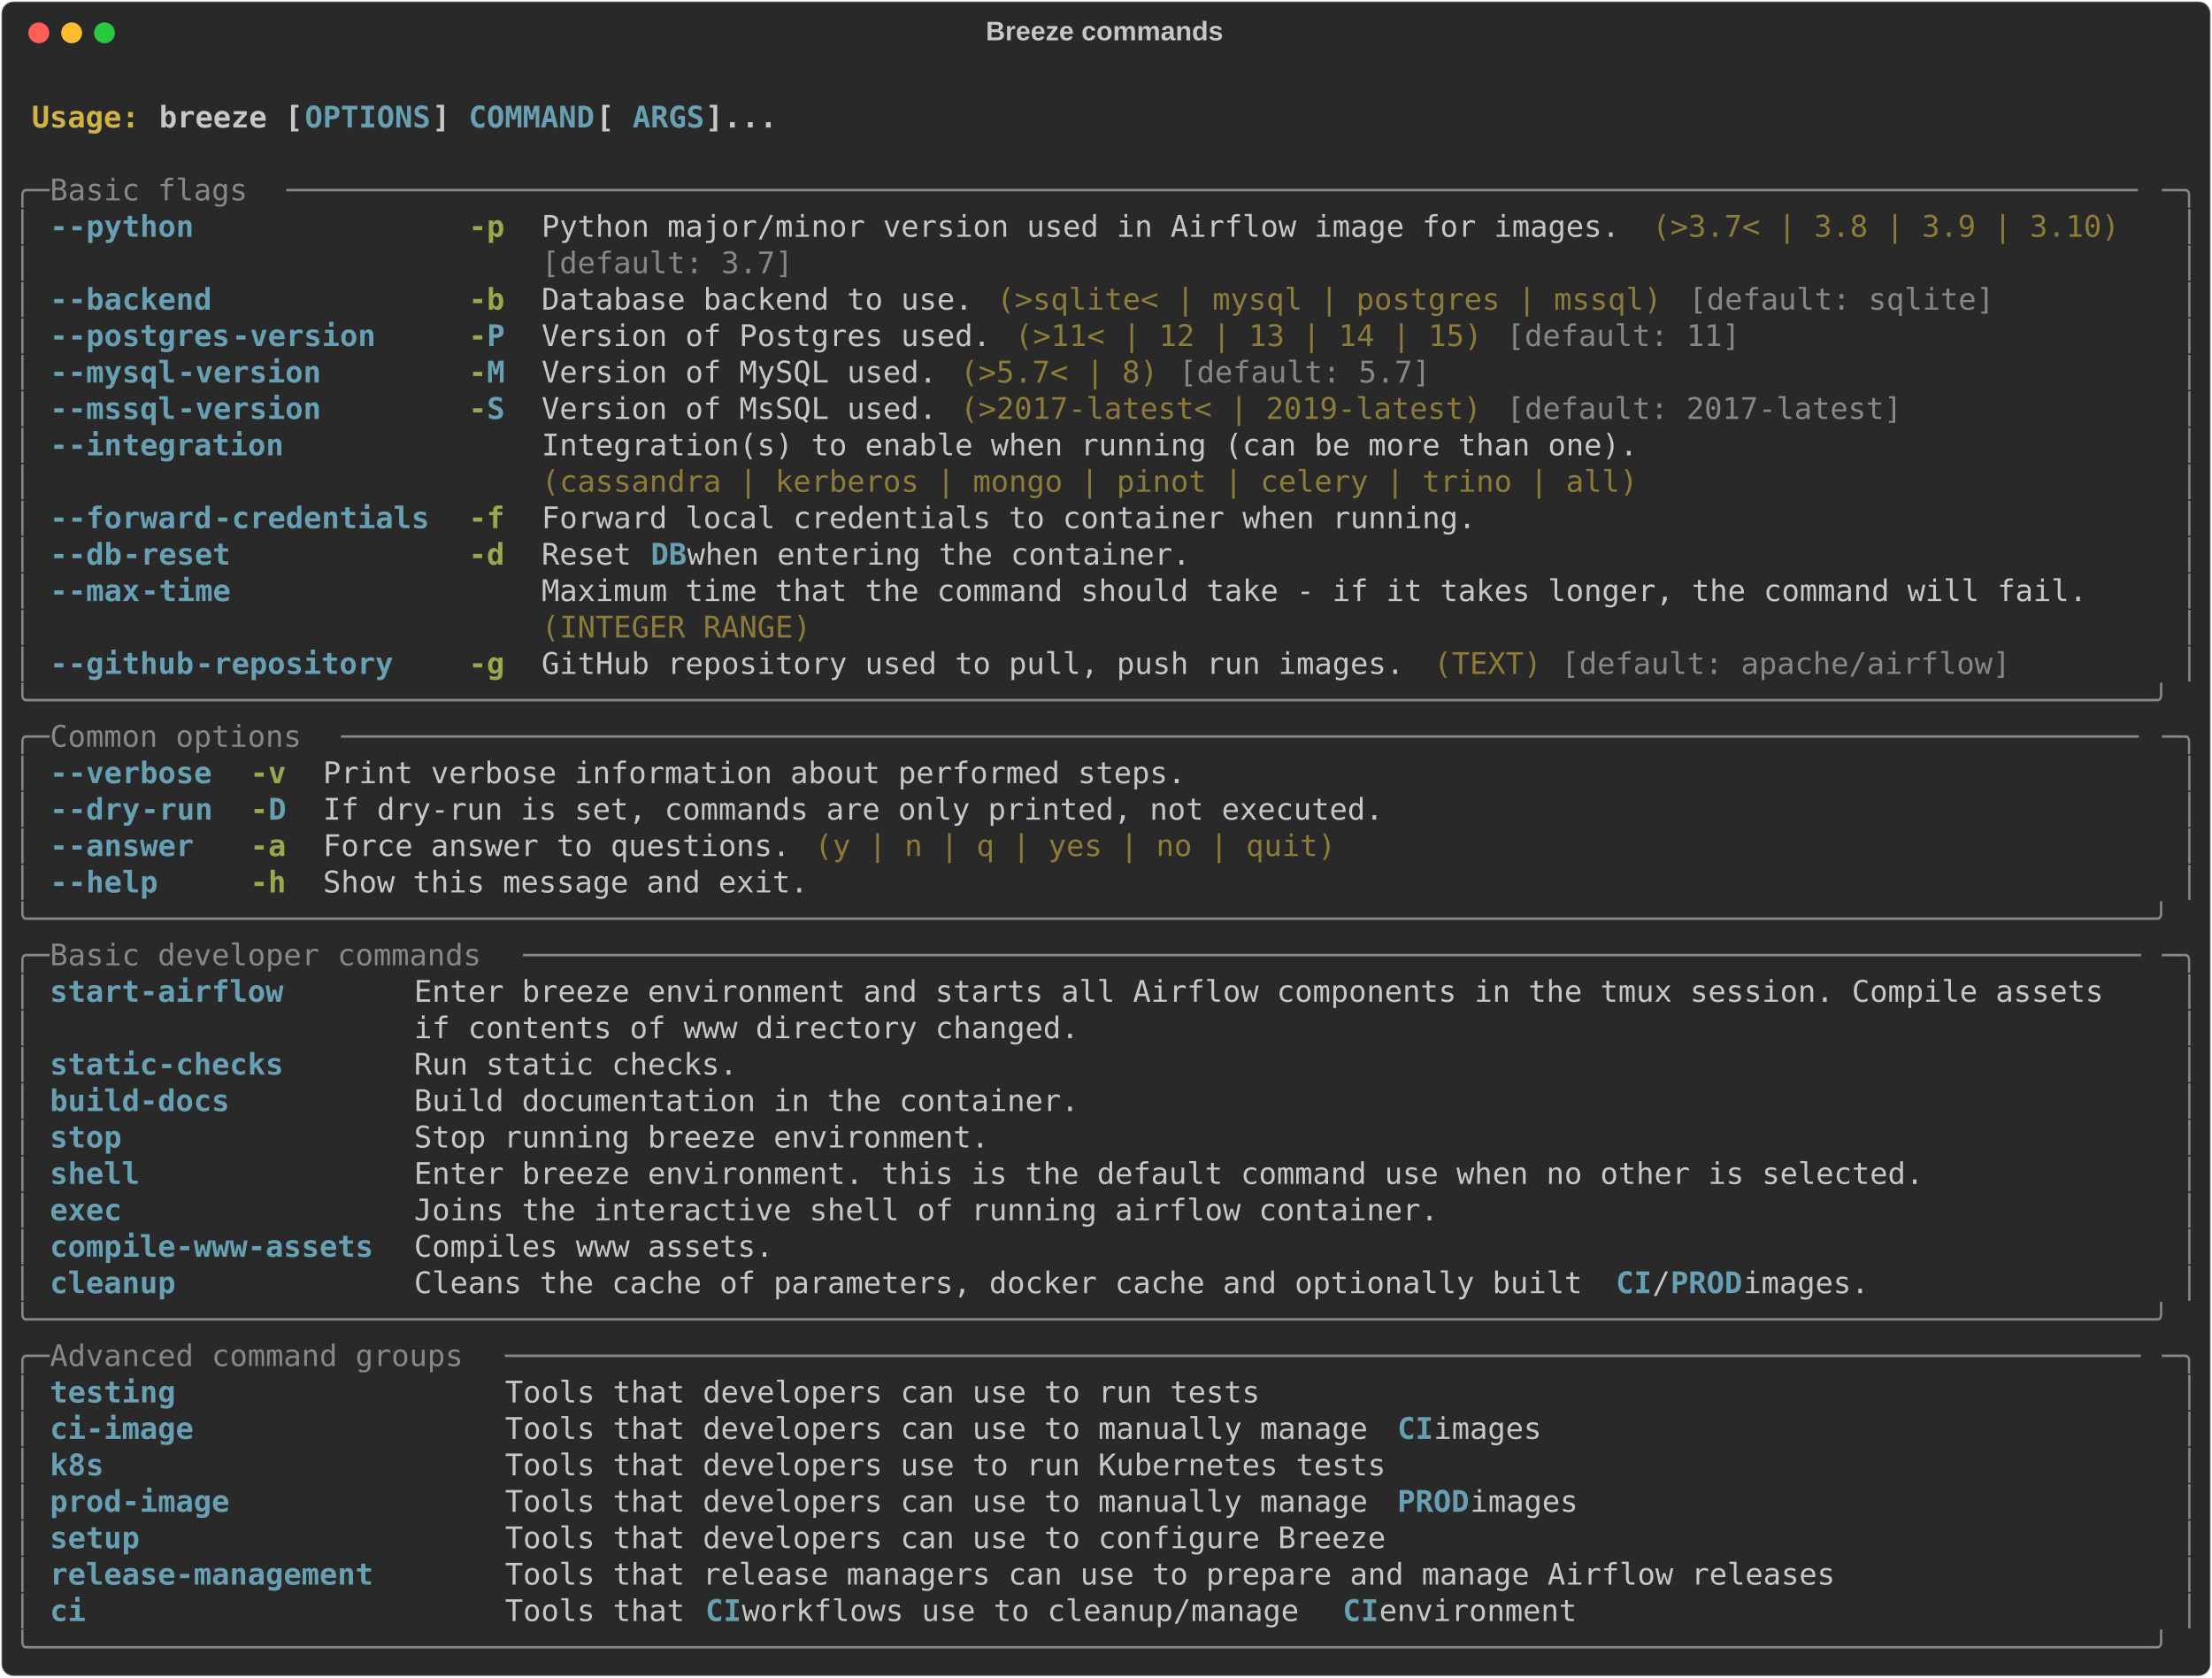
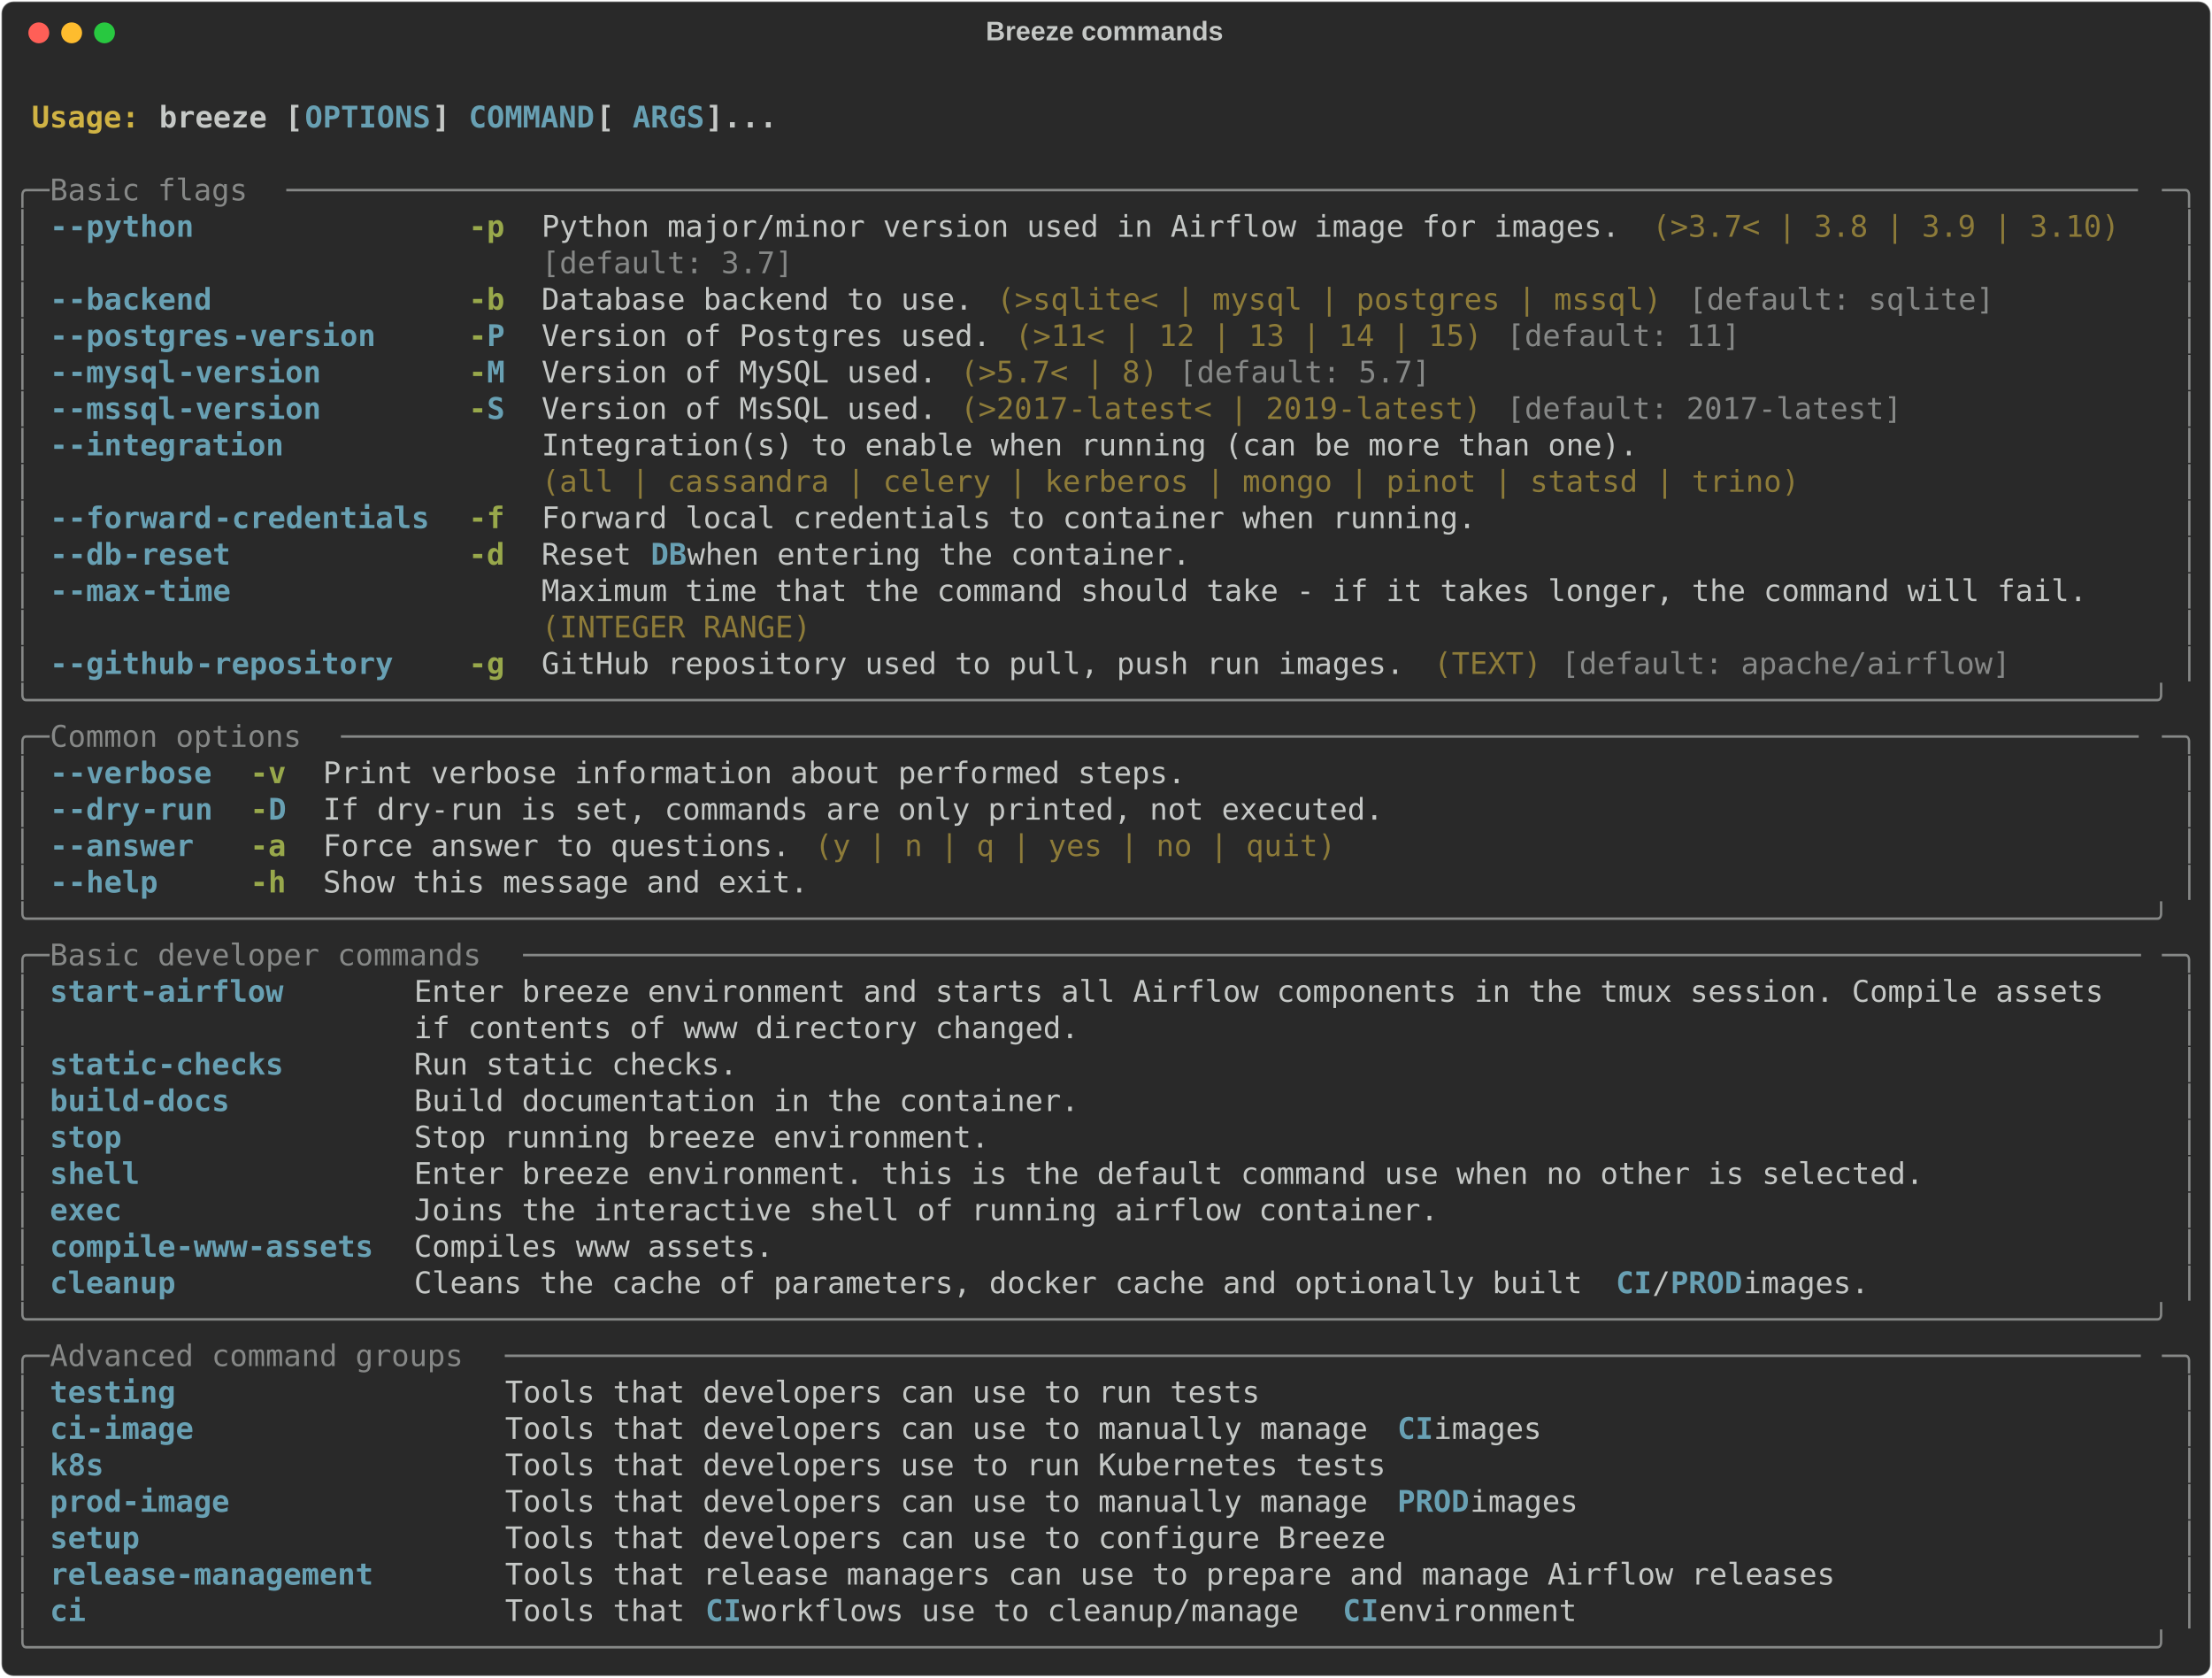
<svg xmlns="http://www.w3.org/2000/svg" class="rich-terminal" viewBox="0 0 1482 1123.6">
  <style>

    @font-face {
        font-family: "Fira Code";
        src: local("FiraCode-Regular"),
                url("https://cdnjs.cloudflare.com/ajax/libs/firacode/6.2.0/woff2/FiraCode-Regular.woff2") format("woff2"),
                url("https://cdnjs.cloudflare.com/ajax/libs/firacode/6.2.0/woff/FiraCode-Regular.woff") format("woff");
        font-style: normal;
        font-weight: 400;
    }
    @font-face {
        font-family: "Fira Code";
        src: local("FiraCode-Bold"),
                url("https://cdnjs.cloudflare.com/ajax/libs/firacode/6.2.0/woff2/FiraCode-Bold.woff2") format("woff2"),
                url("https://cdnjs.cloudflare.com/ajax/libs/firacode/6.2.0/woff/FiraCode-Bold.woff") format("woff");
        font-style: bold;
        font-weight: 700;
    }

    .breeze-help-matrix {
        font-family: Fira Code, monospace;
        font-size: 20px;
        line-height: 24.4px;
        font-variant-east-asian: full-width;
    }

    .breeze-help-title {
        font-size: 18px;
        font-weight: bold;
        font-family: arial;
    }

    .breeze-help-r1 { fill: #c5c8c6;font-weight: bold }
.breeze-help-r2 { fill: #c5c8c6 }
.breeze-help-r3 { fill: #d0b344;font-weight: bold }
.breeze-help-r4 { fill: #68a0b3;font-weight: bold }
.breeze-help-r5 { fill: #868887 }
.breeze-help-r6 { fill: #98a84b;font-weight: bold }
.breeze-help-r7 { fill: #8d7b39 }
    </style>
  <defs>
    <clipPath id="breeze-help-clip-terminal">
      <rect x="0" y="0" width="1463.0" height="1072.6" />
    </clipPath>
    <clipPath id="breeze-help-line-0">
      <rect x="0" y="1.5" width="1464" height="24.65" />
    </clipPath>
    <clipPath id="breeze-help-line-1">
      <rect x="0" y="25.9" width="1464" height="24.65" />
    </clipPath>
    <clipPath id="breeze-help-line-2">
      <rect x="0" y="50.3" width="1464" height="24.65" />
    </clipPath>
    <clipPath id="breeze-help-line-3">
      <rect x="0" y="74.7" width="1464" height="24.65" />
    </clipPath>
    <clipPath id="breeze-help-line-4">
      <rect x="0" y="99.1" width="1464" height="24.65" />
    </clipPath>
    <clipPath id="breeze-help-line-5">
      <rect x="0" y="123.5" width="1464" height="24.65" />
    </clipPath>
    <clipPath id="breeze-help-line-6">
      <rect x="0" y="147.9" width="1464" height="24.65" />
    </clipPath>
    <clipPath id="breeze-help-line-7">
      <rect x="0" y="172.3" width="1464" height="24.65" />
    </clipPath>
    <clipPath id="breeze-help-line-8">
      <rect x="0" y="196.7" width="1464" height="24.65" />
    </clipPath>
    <clipPath id="breeze-help-line-9">
      <rect x="0" y="221.1" width="1464" height="24.65" />
    </clipPath>
    <clipPath id="breeze-help-line-10">
      <rect x="0" y="245.5" width="1464" height="24.65" />
    </clipPath>
    <clipPath id="breeze-help-line-11">
      <rect x="0" y="269.9" width="1464" height="24.65" />
    </clipPath>
    <clipPath id="breeze-help-line-12">
      <rect x="0" y="294.3" width="1464" height="24.65" />
    </clipPath>
    <clipPath id="breeze-help-line-13">
      <rect x="0" y="318.7" width="1464" height="24.65" />
    </clipPath>
    <clipPath id="breeze-help-line-14">
      <rect x="0" y="343.1" width="1464" height="24.65" />
    </clipPath>
    <clipPath id="breeze-help-line-15">
      <rect x="0" y="367.5" width="1464" height="24.65" />
    </clipPath>
    <clipPath id="breeze-help-line-16">
      <rect x="0" y="391.9" width="1464" height="24.65" />
    </clipPath>
    <clipPath id="breeze-help-line-17">
      <rect x="0" y="416.3" width="1464" height="24.65" />
    </clipPath>
    <clipPath id="breeze-help-line-18">
      <rect x="0" y="440.7" width="1464" height="24.65" />
    </clipPath>
    <clipPath id="breeze-help-line-19">
      <rect x="0" y="465.1" width="1464" height="24.65" />
    </clipPath>
    <clipPath id="breeze-help-line-20">
      <rect x="0" y="489.5" width="1464" height="24.65" />
    </clipPath>
    <clipPath id="breeze-help-line-21">
      <rect x="0" y="513.9" width="1464" height="24.65" />
    </clipPath>
    <clipPath id="breeze-help-line-22">
      <rect x="0" y="538.3" width="1464" height="24.65" />
    </clipPath>
    <clipPath id="breeze-help-line-23">
      <rect x="0" y="562.7" width="1464" height="24.65" />
    </clipPath>
    <clipPath id="breeze-help-line-24">
      <rect x="0" y="587.1" width="1464" height="24.65" />
    </clipPath>
    <clipPath id="breeze-help-line-25">
      <rect x="0" y="611.5" width="1464" height="24.65" />
    </clipPath>
    <clipPath id="breeze-help-line-26">
      <rect x="0" y="635.9" width="1464" height="24.65" />
    </clipPath>
    <clipPath id="breeze-help-line-27">
      <rect x="0" y="660.3" width="1464" height="24.65" />
    </clipPath>
    <clipPath id="breeze-help-line-28">
      <rect x="0" y="684.7" width="1464" height="24.65" />
    </clipPath>
    <clipPath id="breeze-help-line-29">
      <rect x="0" y="709.1" width="1464" height="24.65" />
    </clipPath>
    <clipPath id="breeze-help-line-30">
      <rect x="0" y="733.5" width="1464" height="24.65" />
    </clipPath>
    <clipPath id="breeze-help-line-31">
      <rect x="0" y="757.9" width="1464" height="24.65" />
    </clipPath>
    <clipPath id="breeze-help-line-32">
      <rect x="0" y="782.3" width="1464" height="24.65" />
    </clipPath>
    <clipPath id="breeze-help-line-33">
      <rect x="0" y="806.7" width="1464" height="24.65" />
    </clipPath>
    <clipPath id="breeze-help-line-34">
      <rect x="0" y="831.1" width="1464" height="24.65" />
    </clipPath>
    <clipPath id="breeze-help-line-35">
      <rect x="0" y="855.5" width="1464" height="24.65" />
    </clipPath>
    <clipPath id="breeze-help-line-36">
      <rect x="0" y="879.9" width="1464" height="24.65" />
    </clipPath>
    <clipPath id="breeze-help-line-37">
      <rect x="0" y="904.3" width="1464" height="24.65" />
    </clipPath>
    <clipPath id="breeze-help-line-38">
      <rect x="0" y="928.7" width="1464" height="24.65" />
    </clipPath>
    <clipPath id="breeze-help-line-39">
      <rect x="0" y="953.1" width="1464" height="24.65" />
    </clipPath>
    <clipPath id="breeze-help-line-40">
      <rect x="0" y="977.5" width="1464" height="24.65" />
    </clipPath>
    <clipPath id="breeze-help-line-41">
      <rect x="0" y="1001.9" width="1464" height="24.65" />
    </clipPath>
    <clipPath id="breeze-help-line-42">
      <rect x="0" y="1026.3" width="1464" height="24.65" />
    </clipPath>
  </defs>
  <rect fill="#292929" stroke="rgba(255,255,255,0.35)" stroke-width="1" x="1" y="1" width="1480" height="1121.6" rx="8" />
  <text class="breeze-help-title" fill="#c5c8c6" text-anchor="middle" x="740" y="27">Breeze commands</text>
  <g transform="translate(26,22)">
    <circle cx="0" cy="0" r="7" fill="#ff5f57" />
    <circle cx="22" cy="0" r="7" fill="#febc2e" />
    <circle cx="44" cy="0" r="7" fill="#28c840" />
  </g>
  <g transform="translate(9, 41)" clip-path="url(#breeze-help-clip-terminal)">
    <g class="breeze-help-matrix">
      <text class="breeze-help-r2" x="1464" y="20" textLength="12.2" clip-path="url(#breeze-help-line-0)">
</text>
      <text class="breeze-help-r3" x="12.2" y="44.4" textLength="85.4" clip-path="url(#breeze-help-line-1)">Usage: </text>
      <text class="breeze-help-r1" x="97.6" y="44.4" textLength="97.6" clip-path="url(#breeze-help-line-1)">breeze [</text>
      <text class="breeze-help-r4" x="195.2" y="44.4" textLength="85.4" clip-path="url(#breeze-help-line-1)">OPTIONS</text>
      <text class="breeze-help-r1" x="280.6" y="44.4" textLength="24.4" clip-path="url(#breeze-help-line-1)">] </text>
      <text class="breeze-help-r4" x="305" y="44.4" textLength="85.4" clip-path="url(#breeze-help-line-1)">COMMAND</text>
      <text class="breeze-help-r1" x="390.4" y="44.4" textLength="24.4" clip-path="url(#breeze-help-line-1)"> [</text>
      <text class="breeze-help-r4" x="414.8" y="44.4" textLength="48.8" clip-path="url(#breeze-help-line-1)">ARGS</text>
      <text class="breeze-help-r1" x="463.6" y="44.4" textLength="48.8" clip-path="url(#breeze-help-line-1)">]...</text>
      <text class="breeze-help-r2" x="1464" y="44.4" textLength="12.2" clip-path="url(#breeze-help-line-1)">
</text>
      <text class="breeze-help-r2" x="1464" y="68.8" textLength="12.2" clip-path="url(#breeze-help-line-2)">
</text>
      <text class="breeze-help-r5" x="0" y="93.2" textLength="24.4" clip-path="url(#breeze-help-line-3)">╭─</text>
      <text class="breeze-help-r5" x="24.4" y="93.2" textLength="158.6" clip-path="url(#breeze-help-line-3)"> Basic flags </text>
      <text class="breeze-help-r5" x="183" y="93.2" textLength="1256.6" clip-path="url(#breeze-help-line-3)">───────────────────────────────────────────────────────────────────────────────────────────────────────</text>
      <text class="breeze-help-r5" x="1439.6" y="93.2" textLength="24.4" clip-path="url(#breeze-help-line-3)">─╮</text>
      <text class="breeze-help-r2" x="1464" y="93.2" textLength="12.2" clip-path="url(#breeze-help-line-3)">
</text>
      <text class="breeze-help-r5" x="0" y="117.6" textLength="12.2" clip-path="url(#breeze-help-line-4)">│</text>
      <text class="breeze-help-r4" x="24.4" y="117.6" textLength="12.2" clip-path="url(#breeze-help-line-4)">-</text>
      <text class="breeze-help-r4" x="36.6" y="117.6" textLength="85.4" clip-path="url(#breeze-help-line-4)">-python</text>
      <text class="breeze-help-r6" x="305" y="117.6" textLength="24.4" clip-path="url(#breeze-help-line-4)">-p</text>
      <text class="breeze-help-r2" x="353.8" y="117.6" textLength="732" clip-path="url(#breeze-help-line-4)">Python major/minor version used in Airflow image for images.</text>
      <text class="breeze-help-r7" x="1098" y="117.6" textLength="317.2" clip-path="url(#breeze-help-line-4)">(&gt;3.7&lt; | 3.8 | 3.9 | 3.10)</text>
      <text class="breeze-help-r5" x="1451.8" y="117.6" textLength="12.2" clip-path="url(#breeze-help-line-4)">│</text>
      <text class="breeze-help-r2" x="1464" y="117.6" textLength="12.2" clip-path="url(#breeze-help-line-4)">
</text>
      <text class="breeze-help-r5" x="0" y="142" textLength="12.2" clip-path="url(#breeze-help-line-5)">│</text>
      <text class="breeze-help-r5" x="353.8" y="142" textLength="732" clip-path="url(#breeze-help-line-5)">[default: 3.7]                                              </text>
      <text class="breeze-help-r5" x="1451.8" y="142" textLength="12.2" clip-path="url(#breeze-help-line-5)">│</text>
      <text class="breeze-help-r2" x="1464" y="142" textLength="12.2" clip-path="url(#breeze-help-line-5)">
</text>
      <text class="breeze-help-r5" x="0" y="166.4" textLength="12.2" clip-path="url(#breeze-help-line-6)">│</text>
      <text class="breeze-help-r4" x="24.4" y="166.4" textLength="12.2" clip-path="url(#breeze-help-line-6)">-</text>
      <text class="breeze-help-r4" x="36.6" y="166.4" textLength="97.6" clip-path="url(#breeze-help-line-6)">-backend</text>
      <text class="breeze-help-r6" x="305" y="166.4" textLength="24.4" clip-path="url(#breeze-help-line-6)">-b</text>
      <text class="breeze-help-r2" x="353.8" y="166.4" textLength="292.8" clip-path="url(#breeze-help-line-6)">Database backend to use.</text>
      <text class="breeze-help-r7" x="658.8" y="166.4" textLength="451.4" clip-path="url(#breeze-help-line-6)">(&gt;sqlite&lt; | mysql | postgres | mssql)</text>
      <text class="breeze-help-r5" x="1122.4" y="166.4" textLength="207.4" clip-path="url(#breeze-help-line-6)">[default: sqlite]</text>
      <text class="breeze-help-r5" x="1451.8" y="166.4" textLength="12.2" clip-path="url(#breeze-help-line-6)">│</text>
      <text class="breeze-help-r2" x="1464" y="166.4" textLength="12.2" clip-path="url(#breeze-help-line-6)">
</text>
      <text class="breeze-help-r5" x="0" y="190.8" textLength="12.2" clip-path="url(#breeze-help-line-7)">│</text>
      <text class="breeze-help-r4" x="24.4" y="190.8" textLength="12.2" clip-path="url(#breeze-help-line-7)">-</text>
      <text class="breeze-help-r4" x="36.6" y="190.8" textLength="109.8" clip-path="url(#breeze-help-line-7)">-postgres</text>
      <text class="breeze-help-r4" x="146.4" y="190.8" textLength="97.6" clip-path="url(#breeze-help-line-7)">-version</text>
      <text class="breeze-help-r6" x="305" y="190.8" textLength="12.2" clip-path="url(#breeze-help-line-7)">-</text>
      <text class="breeze-help-r4" x="317.2" y="190.8" textLength="12.2" clip-path="url(#breeze-help-line-7)">P</text>
      <text class="breeze-help-r2" x="353.8" y="190.8" textLength="305" clip-path="url(#breeze-help-line-7)">Version of Postgres used.</text>
      <text class="breeze-help-r7" x="671" y="190.8" textLength="317.2" clip-path="url(#breeze-help-line-7)">(&gt;11&lt; | 12 | 13 | 14 | 15)</text>
      <text class="breeze-help-r5" x="1000.4" y="190.8" textLength="158.6" clip-path="url(#breeze-help-line-7)">[default: 11]</text>
      <text class="breeze-help-r5" x="1451.8" y="190.8" textLength="12.2" clip-path="url(#breeze-help-line-7)">│</text>
      <text class="breeze-help-r2" x="1464" y="190.8" textLength="12.2" clip-path="url(#breeze-help-line-7)">
</text>
      <text class="breeze-help-r5" x="0" y="215.2" textLength="12.2" clip-path="url(#breeze-help-line-8)">│</text>
      <text class="breeze-help-r4" x="24.4" y="215.2" textLength="12.2" clip-path="url(#breeze-help-line-8)">-</text>
      <text class="breeze-help-r4" x="36.6" y="215.2" textLength="73.2" clip-path="url(#breeze-help-line-8)">-mysql</text>
      <text class="breeze-help-r4" x="109.8" y="215.2" textLength="97.6" clip-path="url(#breeze-help-line-8)">-version</text>
      <text class="breeze-help-r6" x="305" y="215.2" textLength="12.2" clip-path="url(#breeze-help-line-8)">-</text>
      <text class="breeze-help-r4" x="317.2" y="215.2" textLength="12.2" clip-path="url(#breeze-help-line-8)">M</text>
      <text class="breeze-help-r2" x="353.8" y="215.2" textLength="268.4" clip-path="url(#breeze-help-line-8)">Version of MySQL used.</text>
      <text class="breeze-help-r7" x="634.4" y="215.2" textLength="134.2" clip-path="url(#breeze-help-line-8)">(&gt;5.7&lt; | 8)</text>
      <text class="breeze-help-r5" x="780.8" y="215.2" textLength="170.8" clip-path="url(#breeze-help-line-8)">[default: 5.7]</text>
      <text class="breeze-help-r5" x="1451.8" y="215.2" textLength="12.2" clip-path="url(#breeze-help-line-8)">│</text>
      <text class="breeze-help-r2" x="1464" y="215.2" textLength="12.2" clip-path="url(#breeze-help-line-8)">
</text>
      <text class="breeze-help-r5" x="0" y="239.6" textLength="12.2" clip-path="url(#breeze-help-line-9)">│</text>
      <text class="breeze-help-r4" x="24.4" y="239.6" textLength="12.2" clip-path="url(#breeze-help-line-9)">-</text>
      <text class="breeze-help-r4" x="36.6" y="239.6" textLength="73.2" clip-path="url(#breeze-help-line-9)">-mssql</text>
      <text class="breeze-help-r4" x="109.8" y="239.6" textLength="97.6" clip-path="url(#breeze-help-line-9)">-version</text>
      <text class="breeze-help-r6" x="305" y="239.6" textLength="12.2" clip-path="url(#breeze-help-line-9)">-</text>
      <text class="breeze-help-r4" x="317.2" y="239.6" textLength="12.2" clip-path="url(#breeze-help-line-9)">S</text>
      <text class="breeze-help-r2" x="353.8" y="239.6" textLength="268.4" clip-path="url(#breeze-help-line-9)">Version of MsSQL used.</text>
      <text class="breeze-help-r7" x="634.4" y="239.6" textLength="353.8" clip-path="url(#breeze-help-line-9)">(&gt;2017-latest&lt; | 2019-latest)</text>
      <text class="breeze-help-r5" x="1000.4" y="239.6" textLength="268.4" clip-path="url(#breeze-help-line-9)">[default: 2017-latest]</text>
      <text class="breeze-help-r5" x="1451.8" y="239.6" textLength="12.2" clip-path="url(#breeze-help-line-9)">│</text>
      <text class="breeze-help-r2" x="1464" y="239.6" textLength="12.2" clip-path="url(#breeze-help-line-9)">
</text>
      <text class="breeze-help-r5" x="0" y="264" textLength="12.2" clip-path="url(#breeze-help-line-10)">│</text>
      <text class="breeze-help-r4" x="24.4" y="264" textLength="12.2" clip-path="url(#breeze-help-line-10)">-</text>
      <text class="breeze-help-r4" x="36.6" y="264" textLength="146.4" clip-path="url(#breeze-help-line-10)">-integration</text>
-       <text class="breeze-help-r2" x="353.8" y="264" textLength="744.2" clip-path="url(#breeze-help-line-10)">Integration(s) to enable when running (can be more than one).</text>
+       <text class="breeze-help-r2" x="353.8" y="264" textLength="854" clip-path="url(#breeze-help-line-10)">Integration(s) to enable when running (can be more than one).         </text>
      <text class="breeze-help-r5" x="1451.8" y="264" textLength="12.2" clip-path="url(#breeze-help-line-10)">│</text>
      <text class="breeze-help-r2" x="1464" y="264" textLength="12.2" clip-path="url(#breeze-help-line-10)">
</text>
      <text class="breeze-help-r5" x="0" y="288.4" textLength="12.2" clip-path="url(#breeze-help-line-11)">│</text>
-       <text class="breeze-help-r7" x="353.8" y="288.4" textLength="744.2" clip-path="url(#breeze-help-line-11)">(cassandra | kerberos | mongo | pinot | celery | trino | all)</text>
+       <text class="breeze-help-r7" x="353.8" y="288.4" textLength="854" clip-path="url(#breeze-help-line-11)">(all | cassandra | celery | kerberos | mongo | pinot | statsd | trino)</text>
      <text class="breeze-help-r5" x="1451.8" y="288.4" textLength="12.2" clip-path="url(#breeze-help-line-11)">│</text>
      <text class="breeze-help-r2" x="1464" y="288.4" textLength="12.2" clip-path="url(#breeze-help-line-11)">
</text>
      <text class="breeze-help-r5" x="0" y="312.8" textLength="12.2" clip-path="url(#breeze-help-line-12)">│</text>
      <text class="breeze-help-r4" x="24.4" y="312.8" textLength="12.2" clip-path="url(#breeze-help-line-12)">-</text>
      <text class="breeze-help-r4" x="36.6" y="312.8" textLength="97.6" clip-path="url(#breeze-help-line-12)">-forward</text>
      <text class="breeze-help-r4" x="134.2" y="312.8" textLength="146.4" clip-path="url(#breeze-help-line-12)">-credentials</text>
      <text class="breeze-help-r6" x="305" y="312.8" textLength="24.4" clip-path="url(#breeze-help-line-12)">-f</text>
      <text class="breeze-help-r2" x="353.8" y="312.8" textLength="634.4" clip-path="url(#breeze-help-line-12)">Forward local credentials to container when running.</text>
      <text class="breeze-help-r5" x="1451.8" y="312.8" textLength="12.2" clip-path="url(#breeze-help-line-12)">│</text>
      <text class="breeze-help-r2" x="1464" y="312.8" textLength="12.2" clip-path="url(#breeze-help-line-12)">
</text>
      <text class="breeze-help-r5" x="0" y="337.2" textLength="12.2" clip-path="url(#breeze-help-line-13)">│</text>
      <text class="breeze-help-r4" x="24.4" y="337.2" textLength="12.2" clip-path="url(#breeze-help-line-13)">-</text>
      <text class="breeze-help-r4" x="36.6" y="337.2" textLength="36.6" clip-path="url(#breeze-help-line-13)">-db</text>
      <text class="breeze-help-r4" x="73.2" y="337.2" textLength="73.2" clip-path="url(#breeze-help-line-13)">-reset</text>
      <text class="breeze-help-r6" x="305" y="337.2" textLength="24.4" clip-path="url(#breeze-help-line-13)">-d</text>
      <text class="breeze-help-r2" x="353.8" y="337.2" textLength="73.2" clip-path="url(#breeze-help-line-13)">Reset </text>
      <text class="breeze-help-r4" x="427" y="337.2" textLength="24.4" clip-path="url(#breeze-help-line-13)">DB</text>
      <text class="breeze-help-r2" x="451.4" y="337.2" textLength="353.8" clip-path="url(#breeze-help-line-13)"> when entering the container.</text>
      <text class="breeze-help-r5" x="1451.8" y="337.2" textLength="12.2" clip-path="url(#breeze-help-line-13)">│</text>
      <text class="breeze-help-r2" x="1464" y="337.2" textLength="12.2" clip-path="url(#breeze-help-line-13)">
</text>
      <text class="breeze-help-r5" x="0" y="361.6" textLength="12.2" clip-path="url(#breeze-help-line-14)">│</text>
      <text class="breeze-help-r4" x="24.4" y="361.6" textLength="12.2" clip-path="url(#breeze-help-line-14)">-</text>
      <text class="breeze-help-r4" x="36.6" y="361.6" textLength="48.8" clip-path="url(#breeze-help-line-14)">-max</text>
      <text class="breeze-help-r4" x="85.4" y="361.6" textLength="61" clip-path="url(#breeze-help-line-14)">-time</text>
      <text class="breeze-help-r2" x="353.8" y="361.6" textLength="1049.2" clip-path="url(#breeze-help-line-14)">Maximum time that the command should take - if it takes longer, the command will fail.</text>
      <text class="breeze-help-r5" x="1451.8" y="361.6" textLength="12.2" clip-path="url(#breeze-help-line-14)">│</text>
      <text class="breeze-help-r2" x="1464" y="361.6" textLength="12.2" clip-path="url(#breeze-help-line-14)">
</text>
      <text class="breeze-help-r5" x="0" y="386" textLength="12.2" clip-path="url(#breeze-help-line-15)">│</text>
      <text class="breeze-help-r7" x="353.8" y="386" textLength="1049.2" clip-path="url(#breeze-help-line-15)">(INTEGER RANGE)                                                                       </text>
      <text class="breeze-help-r5" x="1451.8" y="386" textLength="12.2" clip-path="url(#breeze-help-line-15)">│</text>
      <text class="breeze-help-r2" x="1464" y="386" textLength="12.2" clip-path="url(#breeze-help-line-15)">
</text>
      <text class="breeze-help-r5" x="0" y="410.4" textLength="12.2" clip-path="url(#breeze-help-line-16)">│</text>
      <text class="breeze-help-r4" x="24.4" y="410.4" textLength="12.2" clip-path="url(#breeze-help-line-16)">-</text>
      <text class="breeze-help-r4" x="36.6" y="410.4" textLength="85.4" clip-path="url(#breeze-help-line-16)">-github</text>
      <text class="breeze-help-r4" x="122" y="410.4" textLength="134.2" clip-path="url(#breeze-help-line-16)">-repository</text>
      <text class="breeze-help-r6" x="305" y="410.4" textLength="24.4" clip-path="url(#breeze-help-line-16)">-g</text>
      <text class="breeze-help-r2" x="353.8" y="410.4" textLength="585.6" clip-path="url(#breeze-help-line-16)">GitHub repository used to pull, push run images.</text>
      <text class="breeze-help-r7" x="951.6" y="410.4" textLength="73.2" clip-path="url(#breeze-help-line-16)">(TEXT)</text>
      <text class="breeze-help-r5" x="1037" y="410.4" textLength="305" clip-path="url(#breeze-help-line-16)">[default: apache/airflow]</text>
      <text class="breeze-help-r5" x="1451.8" y="410.4" textLength="12.2" clip-path="url(#breeze-help-line-16)">│</text>
      <text class="breeze-help-r2" x="1464" y="410.4" textLength="12.2" clip-path="url(#breeze-help-line-16)">
</text>
      <text class="breeze-help-r5" x="0" y="434.8" textLength="1464" clip-path="url(#breeze-help-line-17)">╰──────────────────────────────────────────────────────────────────────────────────────────────────────────────────────╯</text>
      <text class="breeze-help-r2" x="1464" y="434.8" textLength="12.2" clip-path="url(#breeze-help-line-17)">
</text>
      <text class="breeze-help-r5" x="0" y="459.2" textLength="24.4" clip-path="url(#breeze-help-line-18)">╭─</text>
      <text class="breeze-help-r5" x="24.4" y="459.2" textLength="195.2" clip-path="url(#breeze-help-line-18)"> Common options </text>
      <text class="breeze-help-r5" x="219.6" y="459.2" textLength="1220" clip-path="url(#breeze-help-line-18)">────────────────────────────────────────────────────────────────────────────────────────────────────</text>
      <text class="breeze-help-r5" x="1439.6" y="459.2" textLength="24.4" clip-path="url(#breeze-help-line-18)">─╮</text>
      <text class="breeze-help-r2" x="1464" y="459.2" textLength="12.2" clip-path="url(#breeze-help-line-18)">
</text>
      <text class="breeze-help-r5" x="0" y="483.6" textLength="12.2" clip-path="url(#breeze-help-line-19)">│</text>
      <text class="breeze-help-r4" x="24.4" y="483.6" textLength="12.2" clip-path="url(#breeze-help-line-19)">-</text>
      <text class="breeze-help-r4" x="36.6" y="483.6" textLength="97.6" clip-path="url(#breeze-help-line-19)">-verbose</text>
      <text class="breeze-help-r6" x="158.6" y="483.6" textLength="24.4" clip-path="url(#breeze-help-line-19)">-v</text>
      <text class="breeze-help-r2" x="207.4" y="483.6" textLength="585.6" clip-path="url(#breeze-help-line-19)">Print verbose information about performed steps.</text>
      <text class="breeze-help-r5" x="1451.8" y="483.6" textLength="12.2" clip-path="url(#breeze-help-line-19)">│</text>
      <text class="breeze-help-r2" x="1464" y="483.6" textLength="12.2" clip-path="url(#breeze-help-line-19)">
</text>
      <text class="breeze-help-r5" x="0" y="508" textLength="12.2" clip-path="url(#breeze-help-line-20)">│</text>
      <text class="breeze-help-r4" x="24.4" y="508" textLength="12.2" clip-path="url(#breeze-help-line-20)">-</text>
      <text class="breeze-help-r4" x="36.6" y="508" textLength="48.8" clip-path="url(#breeze-help-line-20)">-dry</text>
      <text class="breeze-help-r4" x="85.4" y="508" textLength="48.8" clip-path="url(#breeze-help-line-20)">-run</text>
      <text class="breeze-help-r6" x="158.6" y="508" textLength="12.2" clip-path="url(#breeze-help-line-20)">-</text>
      <text class="breeze-help-r4" x="170.8" y="508" textLength="12.2" clip-path="url(#breeze-help-line-20)">D</text>
      <text class="breeze-help-r2" x="207.4" y="508" textLength="719.8" clip-path="url(#breeze-help-line-20)">If dry-run is set, commands are only printed, not executed.</text>
      <text class="breeze-help-r5" x="1451.8" y="508" textLength="12.2" clip-path="url(#breeze-help-line-20)">│</text>
      <text class="breeze-help-r2" x="1464" y="508" textLength="12.2" clip-path="url(#breeze-help-line-20)">
</text>
      <text class="breeze-help-r5" x="0" y="532.4" textLength="12.2" clip-path="url(#breeze-help-line-21)">│</text>
      <text class="breeze-help-r4" x="24.4" y="532.4" textLength="12.2" clip-path="url(#breeze-help-line-21)">-</text>
      <text class="breeze-help-r4" x="36.6" y="532.4" textLength="85.4" clip-path="url(#breeze-help-line-21)">-answer</text>
      <text class="breeze-help-r6" x="158.6" y="532.4" textLength="24.4" clip-path="url(#breeze-help-line-21)">-a</text>
      <text class="breeze-help-r2" x="207.4" y="532.4" textLength="317.2" clip-path="url(#breeze-help-line-21)">Force answer to questions.</text>
      <text class="breeze-help-r7" x="536.8" y="532.4" textLength="353.8" clip-path="url(#breeze-help-line-21)">(y | n | q | yes | no | quit)</text>
      <text class="breeze-help-r5" x="1451.8" y="532.4" textLength="12.2" clip-path="url(#breeze-help-line-21)">│</text>
      <text class="breeze-help-r2" x="1464" y="532.4" textLength="12.2" clip-path="url(#breeze-help-line-21)">
</text>
      <text class="breeze-help-r5" x="0" y="556.8" textLength="12.2" clip-path="url(#breeze-help-line-22)">│</text>
      <text class="breeze-help-r4" x="24.4" y="556.8" textLength="12.2" clip-path="url(#breeze-help-line-22)">-</text>
      <text class="breeze-help-r4" x="36.6" y="556.8" textLength="61" clip-path="url(#breeze-help-line-22)">-help</text>
      <text class="breeze-help-r6" x="158.6" y="556.8" textLength="24.4" clip-path="url(#breeze-help-line-22)">-h</text>
      <text class="breeze-help-r2" x="207.4" y="556.8" textLength="329.4" clip-path="url(#breeze-help-line-22)">Show this message and exit.</text>
      <text class="breeze-help-r5" x="1451.8" y="556.8" textLength="12.2" clip-path="url(#breeze-help-line-22)">│</text>
      <text class="breeze-help-r2" x="1464" y="556.8" textLength="12.2" clip-path="url(#breeze-help-line-22)">
</text>
      <text class="breeze-help-r5" x="0" y="581.2" textLength="1464" clip-path="url(#breeze-help-line-23)">╰──────────────────────────────────────────────────────────────────────────────────────────────────────────────────────╯</text>
      <text class="breeze-help-r2" x="1464" y="581.2" textLength="12.2" clip-path="url(#breeze-help-line-23)">
</text>
      <text class="breeze-help-r5" x="0" y="605.6" textLength="24.4" clip-path="url(#breeze-help-line-24)">╭─</text>
      <text class="breeze-help-r5" x="24.4" y="605.6" textLength="317.2" clip-path="url(#breeze-help-line-24)"> Basic developer commands </text>
      <text class="breeze-help-r5" x="341.6" y="605.6" textLength="1098" clip-path="url(#breeze-help-line-24)">──────────────────────────────────────────────────────────────────────────────────────────</text>
      <text class="breeze-help-r5" x="1439.6" y="605.6" textLength="24.4" clip-path="url(#breeze-help-line-24)">─╮</text>
      <text class="breeze-help-r2" x="1464" y="605.6" textLength="12.2" clip-path="url(#breeze-help-line-24)">
</text>
      <text class="breeze-help-r5" x="0" y="630" textLength="12.2" clip-path="url(#breeze-help-line-25)">│</text>
      <text class="breeze-help-r4" x="24.4" y="630" textLength="219.6" clip-path="url(#breeze-help-line-25)">start-airflow     </text>
      <text class="breeze-help-r2" x="268.4" y="630" textLength="1171.2" clip-path="url(#breeze-help-line-25)">Enter breeze environment and starts all Airflow components in the tmux session. Compile assets  </text>
      <text class="breeze-help-r5" x="1451.8" y="630" textLength="12.2" clip-path="url(#breeze-help-line-25)">│</text>
      <text class="breeze-help-r2" x="1464" y="630" textLength="12.2" clip-path="url(#breeze-help-line-25)">
</text>
      <text class="breeze-help-r5" x="0" y="654.4" textLength="12.2" clip-path="url(#breeze-help-line-26)">│</text>
      <text class="breeze-help-r2" x="268.4" y="654.4" textLength="1171.2" clip-path="url(#breeze-help-line-26)">if contents of www directory changed.                                                           </text>
      <text class="breeze-help-r5" x="1451.8" y="654.4" textLength="12.2" clip-path="url(#breeze-help-line-26)">│</text>
      <text class="breeze-help-r2" x="1464" y="654.4" textLength="12.2" clip-path="url(#breeze-help-line-26)">
</text>
      <text class="breeze-help-r5" x="0" y="678.8" textLength="12.2" clip-path="url(#breeze-help-line-27)">│</text>
      <text class="breeze-help-r4" x="24.4" y="678.8" textLength="219.6" clip-path="url(#breeze-help-line-27)">static-checks     </text>
      <text class="breeze-help-r2" x="268.4" y="678.8" textLength="1171.2" clip-path="url(#breeze-help-line-27)">Run static checks.                                                                              </text>
      <text class="breeze-help-r5" x="1451.8" y="678.8" textLength="12.2" clip-path="url(#breeze-help-line-27)">│</text>
      <text class="breeze-help-r2" x="1464" y="678.8" textLength="12.2" clip-path="url(#breeze-help-line-27)">
</text>
      <text class="breeze-help-r5" x="0" y="703.2" textLength="12.2" clip-path="url(#breeze-help-line-28)">│</text>
      <text class="breeze-help-r4" x="24.4" y="703.2" textLength="219.6" clip-path="url(#breeze-help-line-28)">build-docs        </text>
      <text class="breeze-help-r2" x="268.4" y="703.2" textLength="1171.2" clip-path="url(#breeze-help-line-28)">Build documentation in the container.                                                           </text>
      <text class="breeze-help-r5" x="1451.8" y="703.2" textLength="12.2" clip-path="url(#breeze-help-line-28)">│</text>
      <text class="breeze-help-r2" x="1464" y="703.2" textLength="12.2" clip-path="url(#breeze-help-line-28)">
</text>
      <text class="breeze-help-r5" x="0" y="727.6" textLength="12.2" clip-path="url(#breeze-help-line-29)">│</text>
      <text class="breeze-help-r4" x="24.4" y="727.6" textLength="219.6" clip-path="url(#breeze-help-line-29)">stop              </text>
      <text class="breeze-help-r2" x="268.4" y="727.6" textLength="1171.2" clip-path="url(#breeze-help-line-29)">Stop running breeze environment.                                                                </text>
      <text class="breeze-help-r5" x="1451.8" y="727.6" textLength="12.2" clip-path="url(#breeze-help-line-29)">│</text>
      <text class="breeze-help-r2" x="1464" y="727.6" textLength="12.2" clip-path="url(#breeze-help-line-29)">
</text>
      <text class="breeze-help-r5" x="0" y="752" textLength="12.2" clip-path="url(#breeze-help-line-30)">│</text>
      <text class="breeze-help-r4" x="24.4" y="752" textLength="219.6" clip-path="url(#breeze-help-line-30)">shell             </text>
      <text class="breeze-help-r2" x="268.4" y="752" textLength="1171.2" clip-path="url(#breeze-help-line-30)">Enter breeze environment. this is the default command use when no other is selected.            </text>
      <text class="breeze-help-r5" x="1451.8" y="752" textLength="12.2" clip-path="url(#breeze-help-line-30)">│</text>
      <text class="breeze-help-r2" x="1464" y="752" textLength="12.2" clip-path="url(#breeze-help-line-30)">
</text>
      <text class="breeze-help-r5" x="0" y="776.4" textLength="12.2" clip-path="url(#breeze-help-line-31)">│</text>
      <text class="breeze-help-r4" x="24.4" y="776.4" textLength="219.6" clip-path="url(#breeze-help-line-31)">exec              </text>
      <text class="breeze-help-r2" x="268.4" y="776.4" textLength="1171.2" clip-path="url(#breeze-help-line-31)">Joins the interactive shell of running airflow container.                                       </text>
      <text class="breeze-help-r5" x="1451.8" y="776.4" textLength="12.2" clip-path="url(#breeze-help-line-31)">│</text>
      <text class="breeze-help-r2" x="1464" y="776.4" textLength="12.2" clip-path="url(#breeze-help-line-31)">
</text>
      <text class="breeze-help-r5" x="0" y="800.8" textLength="12.2" clip-path="url(#breeze-help-line-32)">│</text>
      <text class="breeze-help-r4" x="24.4" y="800.8" textLength="219.6" clip-path="url(#breeze-help-line-32)">compile-www-assets</text>
      <text class="breeze-help-r2" x="268.4" y="800.8" textLength="1171.2" clip-path="url(#breeze-help-line-32)">Compiles www assets.                                                                            </text>
      <text class="breeze-help-r5" x="1451.8" y="800.8" textLength="12.2" clip-path="url(#breeze-help-line-32)">│</text>
      <text class="breeze-help-r2" x="1464" y="800.8" textLength="12.2" clip-path="url(#breeze-help-line-32)">
</text>
      <text class="breeze-help-r5" x="0" y="825.2" textLength="12.2" clip-path="url(#breeze-help-line-33)">│</text>
      <text class="breeze-help-r4" x="24.4" y="825.2" textLength="219.6" clip-path="url(#breeze-help-line-33)">cleanup           </text>
      <text class="breeze-help-r2" x="268.4" y="825.2" textLength="805.2" clip-path="url(#breeze-help-line-33)">Cleans the cache of parameters, docker cache and optionally built </text>
      <text class="breeze-help-r4" x="1073.6" y="825.2" textLength="24.4" clip-path="url(#breeze-help-line-33)">CI</text>
      <text class="breeze-help-r2" x="1098" y="825.2" textLength="12.2" clip-path="url(#breeze-help-line-33)">/</text>
      <text class="breeze-help-r4" x="1110.2" y="825.2" textLength="48.8" clip-path="url(#breeze-help-line-33)">PROD</text>
      <text class="breeze-help-r2" x="1159" y="825.2" textLength="280.6" clip-path="url(#breeze-help-line-33)"> images.               </text>
      <text class="breeze-help-r5" x="1451.8" y="825.2" textLength="12.2" clip-path="url(#breeze-help-line-33)">│</text>
      <text class="breeze-help-r2" x="1464" y="825.2" textLength="12.2" clip-path="url(#breeze-help-line-33)">
</text>
      <text class="breeze-help-r5" x="0" y="849.6" textLength="1464" clip-path="url(#breeze-help-line-34)">╰──────────────────────────────────────────────────────────────────────────────────────────────────────────────────────╯</text>
      <text class="breeze-help-r2" x="1464" y="849.6" textLength="12.2" clip-path="url(#breeze-help-line-34)">
</text>
      <text class="breeze-help-r5" x="0" y="874" textLength="24.4" clip-path="url(#breeze-help-line-35)">╭─</text>
      <text class="breeze-help-r5" x="24.4" y="874" textLength="305" clip-path="url(#breeze-help-line-35)"> Advanced command groups </text>
      <text class="breeze-help-r5" x="329.4" y="874" textLength="1110.2" clip-path="url(#breeze-help-line-35)">───────────────────────────────────────────────────────────────────────────────────────────</text>
      <text class="breeze-help-r5" x="1439.6" y="874" textLength="24.4" clip-path="url(#breeze-help-line-35)">─╮</text>
      <text class="breeze-help-r2" x="1464" y="874" textLength="12.2" clip-path="url(#breeze-help-line-35)">
</text>
      <text class="breeze-help-r5" x="0" y="898.4" textLength="12.2" clip-path="url(#breeze-help-line-36)">│</text>
      <text class="breeze-help-r4" x="24.4" y="898.4" textLength="280.6" clip-path="url(#breeze-help-line-36)">testing                </text>
      <text class="breeze-help-r2" x="329.4" y="898.4" textLength="1110.2" clip-path="url(#breeze-help-line-36)">Tools that developers can use to run tests                                                 </text>
      <text class="breeze-help-r5" x="1451.8" y="898.4" textLength="12.2" clip-path="url(#breeze-help-line-36)">│</text>
      <text class="breeze-help-r2" x="1464" y="898.4" textLength="12.2" clip-path="url(#breeze-help-line-36)">
</text>
      <text class="breeze-help-r5" x="0" y="922.8" textLength="12.2" clip-path="url(#breeze-help-line-37)">│</text>
      <text class="breeze-help-r4" x="24.4" y="922.8" textLength="280.6" clip-path="url(#breeze-help-line-37)">ci-image               </text>
      <text class="breeze-help-r2" x="329.4" y="922.8" textLength="597.8" clip-path="url(#breeze-help-line-37)">Tools that developers can use to manually manage </text>
      <text class="breeze-help-r4" x="927.2" y="922.8" textLength="24.4" clip-path="url(#breeze-help-line-37)">CI</text>
      <text class="breeze-help-r2" x="951.6" y="922.8" textLength="488" clip-path="url(#breeze-help-line-37)"> images                                 </text>
      <text class="breeze-help-r5" x="1451.8" y="922.8" textLength="12.2" clip-path="url(#breeze-help-line-37)">│</text>
      <text class="breeze-help-r2" x="1464" y="922.8" textLength="12.2" clip-path="url(#breeze-help-line-37)">
</text>
      <text class="breeze-help-r5" x="0" y="947.2" textLength="12.2" clip-path="url(#breeze-help-line-38)">│</text>
      <text class="breeze-help-r4" x="24.4" y="947.2" textLength="280.6" clip-path="url(#breeze-help-line-38)">k8s                    </text>
      <text class="breeze-help-r2" x="329.4" y="947.2" textLength="1110.2" clip-path="url(#breeze-help-line-38)">Tools that developers use to run Kubernetes tests                                          </text>
      <text class="breeze-help-r5" x="1451.8" y="947.2" textLength="12.2" clip-path="url(#breeze-help-line-38)">│</text>
      <text class="breeze-help-r2" x="1464" y="947.2" textLength="12.2" clip-path="url(#breeze-help-line-38)">
</text>
      <text class="breeze-help-r5" x="0" y="971.6" textLength="12.2" clip-path="url(#breeze-help-line-39)">│</text>
      <text class="breeze-help-r4" x="24.4" y="971.6" textLength="280.6" clip-path="url(#breeze-help-line-39)">prod-image             </text>
      <text class="breeze-help-r2" x="329.4" y="971.6" textLength="597.8" clip-path="url(#breeze-help-line-39)">Tools that developers can use to manually manage </text>
      <text class="breeze-help-r4" x="927.2" y="971.6" textLength="48.8" clip-path="url(#breeze-help-line-39)">PROD</text>
      <text class="breeze-help-r2" x="976" y="971.6" textLength="463.6" clip-path="url(#breeze-help-line-39)"> images                               </text>
      <text class="breeze-help-r5" x="1451.8" y="971.6" textLength="12.2" clip-path="url(#breeze-help-line-39)">│</text>
      <text class="breeze-help-r2" x="1464" y="971.6" textLength="12.2" clip-path="url(#breeze-help-line-39)">
</text>
      <text class="breeze-help-r5" x="0" y="996" textLength="12.2" clip-path="url(#breeze-help-line-40)">│</text>
      <text class="breeze-help-r4" x="24.4" y="996" textLength="280.6" clip-path="url(#breeze-help-line-40)">setup                  </text>
      <text class="breeze-help-r2" x="329.4" y="996" textLength="1110.2" clip-path="url(#breeze-help-line-40)">Tools that developers can use to configure Breeze                                          </text>
      <text class="breeze-help-r5" x="1451.8" y="996" textLength="12.2" clip-path="url(#breeze-help-line-40)">│</text>
      <text class="breeze-help-r2" x="1464" y="996" textLength="12.2" clip-path="url(#breeze-help-line-40)">
</text>
      <text class="breeze-help-r5" x="0" y="1020.4" textLength="12.2" clip-path="url(#breeze-help-line-41)">│</text>
      <text class="breeze-help-r4" x="24.4" y="1020.4" textLength="280.6" clip-path="url(#breeze-help-line-41)">release-management     </text>
      <text class="breeze-help-r2" x="329.4" y="1020.4" textLength="1110.2" clip-path="url(#breeze-help-line-41)">Tools that release managers can use to prepare and manage Airflow releases                 </text>
      <text class="breeze-help-r5" x="1451.8" y="1020.4" textLength="12.2" clip-path="url(#breeze-help-line-41)">│</text>
      <text class="breeze-help-r2" x="1464" y="1020.4" textLength="12.2" clip-path="url(#breeze-help-line-41)">
</text>
      <text class="breeze-help-r5" x="0" y="1044.8" textLength="12.2" clip-path="url(#breeze-help-line-42)">│</text>
      <text class="breeze-help-r4" x="24.4" y="1044.8" textLength="280.6" clip-path="url(#breeze-help-line-42)">ci                     </text>
      <text class="breeze-help-r2" x="329.4" y="1044.8" textLength="134.2" clip-path="url(#breeze-help-line-42)">Tools that </text>
      <text class="breeze-help-r4" x="463.6" y="1044.8" textLength="24.4" clip-path="url(#breeze-help-line-42)">CI</text>
      <text class="breeze-help-r2" x="488" y="1044.8" textLength="402.6" clip-path="url(#breeze-help-line-42)"> workflows use to cleanup/manage </text>
      <text class="breeze-help-r4" x="890.6" y="1044.8" textLength="24.4" clip-path="url(#breeze-help-line-42)">CI</text>
      <text class="breeze-help-r2" x="915" y="1044.8" textLength="524.6" clip-path="url(#breeze-help-line-42)"> environment                               </text>
      <text class="breeze-help-r5" x="1451.8" y="1044.8" textLength="12.2" clip-path="url(#breeze-help-line-42)">│</text>
      <text class="breeze-help-r2" x="1464" y="1044.8" textLength="12.2" clip-path="url(#breeze-help-line-42)">
</text>
      <text class="breeze-help-r5" x="0" y="1069.2" textLength="1464" clip-path="url(#breeze-help-line-43)">╰──────────────────────────────────────────────────────────────────────────────────────────────────────────────────────╯</text>
      <text class="breeze-help-r2" x="1464" y="1069.2" textLength="12.2" clip-path="url(#breeze-help-line-43)">
</text>
    </g>
  </g>
</svg>
